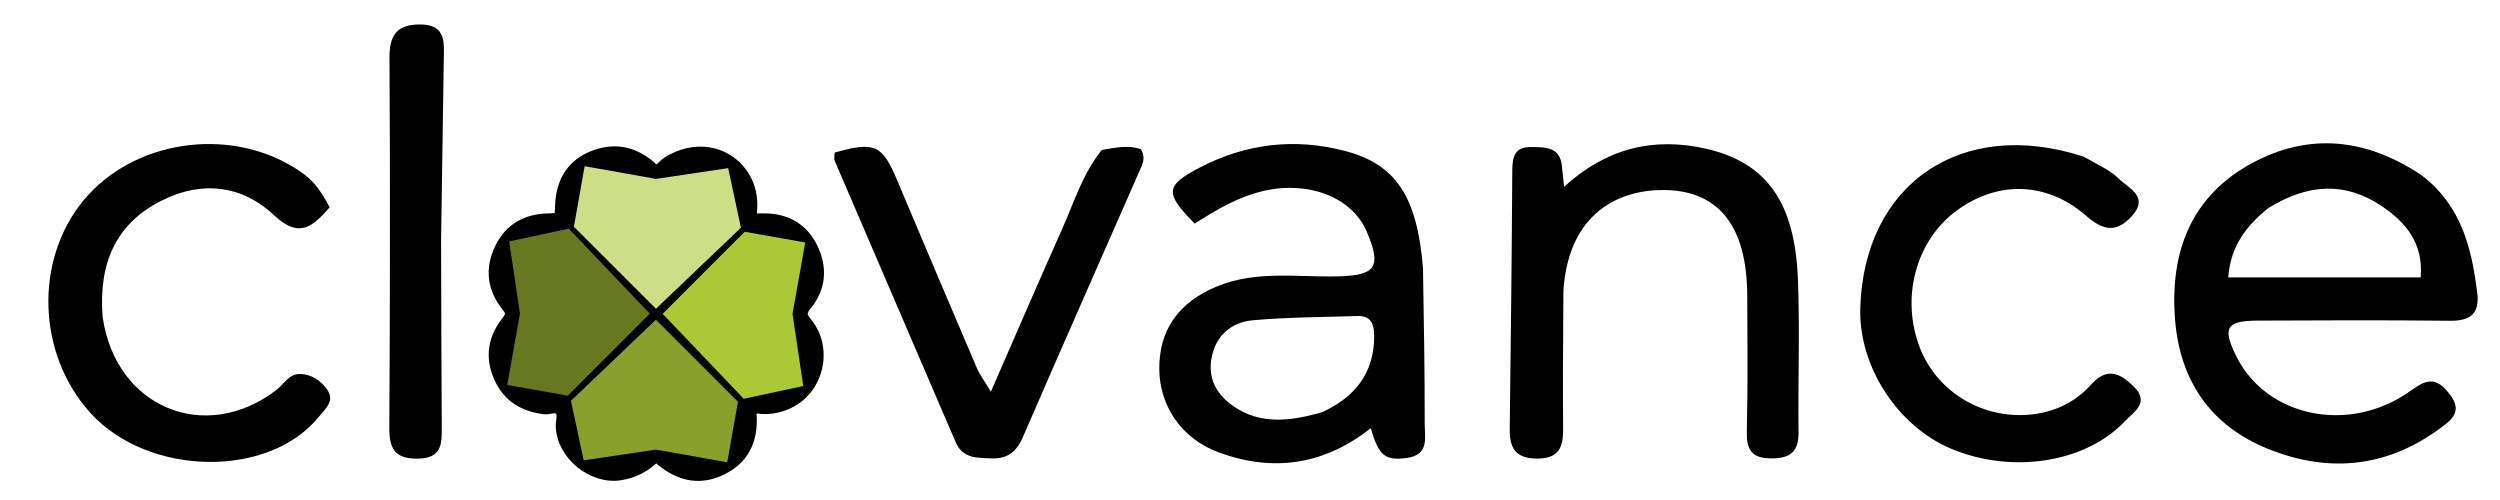
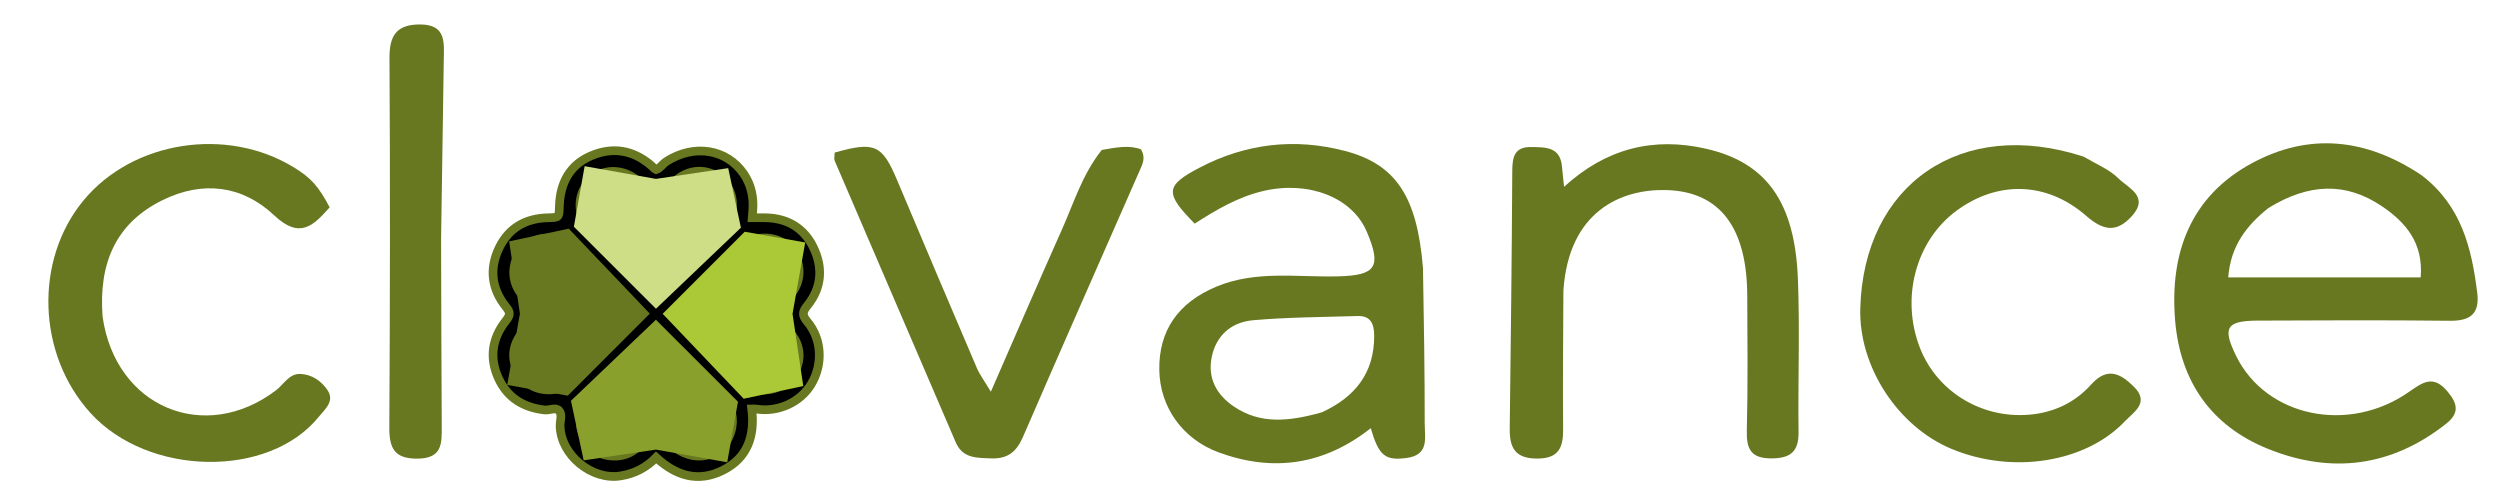
<svg xmlns="http://www.w3.org/2000/svg" viewBox="0 0 110 22" class="h-full w-full" version="1.1" id="svg1">
  <defs id="defs1" />
  <g>
-     <path fill="currentColor" opacity="1" stroke="none" d="m 106.544,7.706 c 1.764,1.346 2.207,3.212 2.454,5.17 0.117,0.925 -0.301,1.249 -1.208,1.238 -2.817,-0.032 -5.634,-0.021 -8.451,-0.007 -1.388,0.007 -1.56,0.31 -0.948,1.557 1.317,2.683 4.957,3.449 7.629,1.562 0.608,-0.429 1.058,-0.724 1.662,-0.01 0.461,0.545 0.543,0.961 -0.057,1.433 -2.397,1.888 -5.037,2.226 -7.826,1.104 -2.521,-1.013 -3.877,-2.99 -4.095,-5.671 -0.239,-2.945 0.674,-5.445 3.392,-6.908 2.5,-1.346 5.004,-1.098 7.447,0.532 m -6.736,1.449 c -0.948,0.76 -1.66,1.656 -1.765,3.05 2.845,0 5.619,0 8.468,0 0.124,-1.52 -0.662,-2.425 -1.707,-3.131 -1.585,-1.071 -3.217,-1.016 -4.996,0.081 z" id="path2" style="stroke-width:0.265" />
-     <path fill="currentColor" opacity="1" stroke="none" d="m 62.611,11.778 c 0.041,2.364 0.078,4.609 0.076,6.853 -5.3e-4,0.615 0.217,1.388 -0.798,1.52 -0.936,0.122 -1.222,-0.085 -1.574,-1.312 -2.039,1.61 -4.28,1.952 -6.692,1.066 -1.59,-0.584 -2.589,-1.993 -2.614,-3.626 -0.027,-1.725 0.823,-2.961 2.508,-3.666 1.737,-0.727 3.563,-0.408 5.354,-0.453 1.674,-0.042 1.932,-0.411 1.261,-1.978 -0.642,-1.499 -2.551,-2.241 -4.536,-1.781 -1.124,0.26 -2.103,0.842 -3.029,1.439 -1.329,-1.345 -1.3,-1.672 0.218,-2.465 2.035,-1.064 4.189,-1.314 6.403,-0.731 2.236,0.588 3.163,2.005 3.422,5.133 m -4.45,6.365 c 1.443,-0.66 2.31,-1.713 2.304,-3.366 -0.002,-0.496 -0.133,-0.889 -0.727,-0.871 -1.537,0.048 -3.078,0.051 -4.608,0.186 -0.946,0.084 -1.632,0.667 -1.819,1.65 -0.176,0.922 0.233,1.639 0.98,2.146 1.155,0.784 2.409,0.666 3.87,0.255 z" id="path3" style="stroke-width:0.265" />
-     <path fill="currentColor" opacity="1" stroke="none" d="m 68.79,12.78 c -0.01,2.103 -0.031,4.084 -0.012,6.065 0.008,0.822 -0.164,1.338 -1.158,1.332 -0.968,-0.006 -1.203,-0.491 -1.192,-1.322 0.048,-3.782 0.091,-7.564 0.112,-11.346 0.004,-0.611 0.104,-1.052 0.834,-1.04 0.632,0.01 1.28,-0.013 1.354,0.867 0.022,0.259 0.053,0.518 0.091,0.883 1.836,-1.679 3.919,-2.212 6.261,-1.672 2.637,0.607 3.895,2.334 4.028,5.732 0.088,2.242 -5.29e-4,4.49 0.028,6.735 0.011,0.861 -0.358,1.153 -1.192,1.155 -0.898,0.002 -1.105,-0.402 -1.084,-1.223 0.05,-1.98 0.027,-3.962 0.019,-5.943 -0.012,-2.958 -1.179,-4.575 -3.559,-4.64 -2.002,-0.054 -4.297,0.941 -4.53,4.418 z" id="path4" style="stroke-width:0.265" />
-     <path fill="currentColor" opacity="1" stroke="none" d="m 91.681,6.894 c 0.58,0.34 1.138,0.565 1.531,0.956 0.429,0.426 1.383,0.794 0.58,1.669 -0.66,0.719 -1.232,0.646 -1.999,-0.022 -1.75,-1.524 -3.913,-1.546 -5.704,-0.228 -1.804,1.327 -2.473,3.864 -1.601,6.064 0.782,1.972 2.837,3.16 4.984,2.894 1.007,-0.125 1.873,-0.566 2.531,-1.301 0.721,-0.805 1.298,-0.492 1.888,0.089 0.714,0.705 -0.017,1.121 -0.392,1.517 -1.736,1.833 -4.956,2.329 -7.626,1.222 -2.365,-0.98 -4.085,-3.617 -4.021,-6.166 0.138,-5.479 4.438,-8.455 9.828,-6.695 z" id="path5" style="stroke-width:0.265" />
-     <path fill="currentColor" opacity="1" stroke="none" d="m 4.514,13.931 c 0.565,4.002 4.505,5.615 7.627,3.244 0.341,-0.259 0.577,-0.735 1.063,-0.722 0.507,0.013 0.936,0.306 1.209,0.717 0.322,0.486 -0.113,0.83 -0.372,1.152 C 11.849,21.058 6.527,20.973 3.983,18.174 1.637,15.594 1.499,11.455 3.672,8.821 c 2.16,-2.619 6.296,-3.27 9.257,-1.457 0.752,0.46 1.085,0.828 1.576,1.759 -0.707,0.795 -1.306,1.422 -2.436,0.356 C 10.663,8.152 8.921,7.94 7.163,8.801 5.091,9.815 4.336,11.585 4.514,13.931 Z" id="path6" style="stroke-width:0.265" />
-     <path fill="currentColor" opacity="1" stroke="none" d="m 48.476,6.598 c 0.653,-0.114 1.217,-0.225 1.728,-0.026 0.221,0.376 0.065,0.651 -0.059,0.934 -1.717,3.908 -3.441,7.814 -5.14,11.73 -0.282,0.65 -0.68,0.965 -1.405,0.933 -0.632,-0.027 -1.241,0.008 -1.55,-0.712 -1.771,-4.125 -3.55,-8.247 -5.319,-12.372 -0.046,-0.108 -0.006,-0.252 -0.006,-0.371 1.761,-0.501 2.091,-0.346 2.747,1.211 1.162,2.757 2.33,5.511 3.507,8.262 0.131,0.306 0.339,0.58 0.618,1.049 1.095,-2.504 2.101,-4.839 3.138,-7.16 0.518,-1.159 0.882,-2.395 1.742,-3.477 z" id="path7" style="stroke-width:0.265" />
-     <path fill="currentColor" opacity="1" stroke="none" d="m 19.408,10.573 c 0.009,2.82 0.012,5.508 0.029,8.195 0.005,0.748 0.02,1.398 -1.052,1.412 -1.024,0.013 -1.26,-0.448 -1.255,-1.37 0.031,-5.419 0.04,-10.839 0.007,-16.259 -0.006,-1.004 0.325,-1.475 1.344,-1.475 1.17,-5.29e-4 1.055,0.818 1.045,1.57 -0.035,2.598 -0.079,5.197 -0.119,7.927 z" id="path8" style="stroke-width:0.265" />
-     <path opacity="1" stroke="currentColor" stroke-width="6" filter="url(#engrosar)" d="m 29.317,7.107 c 1.222,-0.787 2.659,-0.552 3.407,0.543 0.33,0.484 0.442,1.025 0.399,1.604 -0.008,0.104 -0.016,0.209 -0.025,0.327 0.218,0 0.414,-0.004 0.611,7.94e-4 0.945,0.024 1.663,0.454 2.074,1.293 0.435,0.888 0.382,1.781 -0.258,2.569 -0.219,0.27 -0.245,0.423 -0.007,0.706 0.648,0.771 0.698,1.871 0.183,2.743 -0.48,0.812 -1.469,1.261 -2.429,1.105 -0.05,-0.008 -0.103,-0.001 -0.195,-0.001 0.141,1.169 -0.17,2.149 -1.277,2.7 -1.088,0.541 -2.057,0.239 -2.931,-0.567 -0.438,0.45 -0.952,0.711 -1.561,0.81 -1.264,0.206 -2.631,-0.91 -2.664,-2.19 -0.006,-0.23 0.108,-0.509 -0.045,-0.679 -0.15,-0.168 -0.421,-0.008 -0.639,-0.033 -0.923,-0.107 -1.632,-0.531 -2.026,-1.39 -0.415,-0.906 -0.283,-1.768 0.328,-2.539 0.186,-0.235 0.207,-0.353 0.006,-0.601 -0.637,-0.787 -0.752,-1.672 -0.31,-2.593 0.428,-0.891 1.174,-1.309 2.148,-1.333 0.512,-0.013 0.488,-0.005 0.508,-0.534 0.038,-1 0.452,-1.796 1.408,-2.199 0.929,-0.391 1.807,-0.255 2.59,0.399 0.073,0.061 0.141,0.129 0.211,0.193 0.008,0.007 0.019,0.01 0.046,0.023 0.177,-0.059 0.275,-0.24 0.449,-0.356 m 4.768,6.987 c -0.197,-0.288 -0.303,-0.31 -0.036,-0.494 0.096,-0.066 0.337,-0.293 0.432,-0.361 0.671,-0.481 0.872,-1.325 0.487,-2.032 -0.347,-0.636 -1.177,-0.905 -1.915,-0.629 -0.355,0.133 -0.662,0.339 -0.928,0.603 -0.806,0.801 -1.602,1.612 -2.41,2.411 -0.154,0.153 -0.171,0.254 -0.009,0.414 0.822,0.815 1.631,1.642 2.451,2.459 0.33,0.328 0.727,0.546 1.182,0.656 1.022,0.247 2.023,-0.759 1.79,-1.785 -0.133,-0.584 -0.541,-0.916 -1.044,-1.242 m -11.203,2.418 c 0.224,0.298 0.508,0.51 0.876,0.597 0.71,0.168 1.286,-0.14 1.765,-0.592 0.865,-0.815 1.683,-1.68 2.523,-2.522 0.14,-0.14 0.148,-0.244 -0.004,-0.394 -0.802,-0.79 -1.592,-1.592 -2.388,-2.388 -0.282,-0.282 -0.611,-0.496 -0.984,-0.633 -0.778,-0.287 -1.587,0.025 -1.914,0.73 -0.35,0.755 -0.089,1.581 0.636,2.007 0.561,0.33 0.572,0.642 0.017,0.969 -0.647,0.38 -1.153,1.288 -0.526,2.227 m 6.831,3.183 c 1.004,0.764 2.279,0.304 2.493,-0.91 0.093,-0.526 -0.096,-0.997 -0.436,-1.382 -0.851,-0.961 -1.789,-1.839 -2.695,-2.747 -0.172,-0.173 -0.298,-0.123 -0.451,0.032 -0.722,0.733 -1.459,1.451 -2.177,2.187 -0.394,0.403 -0.751,0.834 -0.881,1.411 -0.175,0.774 0.39,1.636 1.171,1.757 0.748,0.116 1.301,-0.173 1.73,-0.902 0.25,-0.426 0.56,-0.431 0.812,-0.007 0.114,0.192 0.227,0.384 0.435,0.56 m -3.327,-9.04 c 0.747,0.754 1.497,1.505 2.237,2.266 0.165,0.17 0.29,0.215 0.472,0.029 0.854,-0.872 1.72,-1.732 2.571,-2.607 0.318,-0.327 0.522,-0.729 0.559,-1.188 0.059,-0.731 -0.345,-1.33 -1.013,-1.552 -0.628,-0.209 -1.338,0.054 -1.754,0.65 -0.526,0.753 -0.668,0.753 -1.16,-0.006 -0.369,-0.569 -1.118,-0.841 -1.76,-0.64 -0.625,0.196 -1.051,0.802 -1.02,1.492 0.029,0.639 0.404,1.1 0.868,1.556 z" style="fill:currentColor;stroke-width:0.382" id="path9-8" />
+     <path fill="#677821" opacity="1" stroke="none" d="m 106.544,7.706 c 1.764,1.346 2.207,3.212 2.454,5.17 0.117,0.925 -0.301,1.249 -1.208,1.238 -2.817,-0.032 -5.634,-0.021 -8.451,-0.007 -1.388,0.007 -1.56,0.31 -0.948,1.557 1.317,2.683 4.957,3.449 7.629,1.562 0.608,-0.429 1.058,-0.724 1.662,-0.01 0.461,0.545 0.543,0.961 -0.057,1.433 -2.397,1.888 -5.037,2.226 -7.826,1.104 -2.521,-1.013 -3.877,-2.99 -4.095,-5.671 -0.239,-2.945 0.674,-5.445 3.392,-6.908 2.5,-1.346 5.004,-1.098 7.447,0.532 m -6.736,1.449 c -0.948,0.76 -1.66,1.656 -1.765,3.05 2.845,0 5.619,0 8.468,0 0.124,-1.52 -0.662,-2.425 -1.707,-3.131 -1.585,-1.071 -3.217,-1.016 -4.996,0.081 z" id="path2" style="stroke-width:0.265" />
+     <path fill="#677821" opacity="1" stroke="none" d="m 62.611,11.778 c 0.041,2.364 0.078,4.609 0.076,6.853 -5.3e-4,0.615 0.217,1.388 -0.798,1.52 -0.936,0.122 -1.222,-0.085 -1.574,-1.312 -2.039,1.61 -4.28,1.952 -6.692,1.066 -1.59,-0.584 -2.589,-1.993 -2.614,-3.626 -0.027,-1.725 0.823,-2.961 2.508,-3.666 1.737,-0.727 3.563,-0.408 5.354,-0.453 1.674,-0.042 1.932,-0.411 1.261,-1.978 -0.642,-1.499 -2.551,-2.241 -4.536,-1.781 -1.124,0.26 -2.103,0.842 -3.029,1.439 -1.329,-1.345 -1.3,-1.672 0.218,-2.465 2.035,-1.064 4.189,-1.314 6.403,-0.731 2.236,0.588 3.163,2.005 3.422,5.133 m -4.45,6.365 c 1.443,-0.66 2.31,-1.713 2.304,-3.366 -0.002,-0.496 -0.133,-0.889 -0.727,-0.871 -1.537,0.048 -3.078,0.051 -4.608,0.186 -0.946,0.084 -1.632,0.667 -1.819,1.65 -0.176,0.922 0.233,1.639 0.98,2.146 1.155,0.784 2.409,0.666 3.87,0.255 z" id="path3" style="stroke-width:0.265" />
+     <path fill="#677821" opacity="1" stroke="none" d="m 68.79,12.78 c -0.01,2.103 -0.031,4.084 -0.012,6.065 0.008,0.822 -0.164,1.338 -1.158,1.332 -0.968,-0.006 -1.203,-0.491 -1.192,-1.322 0.048,-3.782 0.091,-7.564 0.112,-11.346 0.004,-0.611 0.104,-1.052 0.834,-1.04 0.632,0.01 1.28,-0.013 1.354,0.867 0.022,0.259 0.053,0.518 0.091,0.883 1.836,-1.679 3.919,-2.212 6.261,-1.672 2.637,0.607 3.895,2.334 4.028,5.732 0.088,2.242 -5.29e-4,4.49 0.028,6.735 0.011,0.861 -0.358,1.153 -1.192,1.155 -0.898,0.002 -1.105,-0.402 -1.084,-1.223 0.05,-1.98 0.027,-3.962 0.019,-5.943 -0.012,-2.958 -1.179,-4.575 -3.559,-4.64 -2.002,-0.054 -4.297,0.941 -4.53,4.418 z" id="path4" style="stroke-width:0.265" />
+     <path fill="#677821" opacity="1" stroke="none" d="m 91.681,6.894 c 0.58,0.34 1.138,0.565 1.531,0.956 0.429,0.426 1.383,0.794 0.58,1.669 -0.66,0.719 -1.232,0.646 -1.999,-0.022 -1.75,-1.524 -3.913,-1.546 -5.704,-0.228 -1.804,1.327 -2.473,3.864 -1.601,6.064 0.782,1.972 2.837,3.16 4.984,2.894 1.007,-0.125 1.873,-0.566 2.531,-1.301 0.721,-0.805 1.298,-0.492 1.888,0.089 0.714,0.705 -0.017,1.121 -0.392,1.517 -1.736,1.833 -4.956,2.329 -7.626,1.222 -2.365,-0.98 -4.085,-3.617 -4.021,-6.166 0.138,-5.479 4.438,-8.455 9.828,-6.695 z" id="path5" style="stroke-width:0.265" />
+     <path fill="#677821" opacity="1" stroke="none" d="m 4.514,13.931 c 0.565,4.002 4.505,5.615 7.627,3.244 0.341,-0.259 0.577,-0.735 1.063,-0.722 0.507,0.013 0.936,0.306 1.209,0.717 0.322,0.486 -0.113,0.83 -0.372,1.152 C 11.849,21.058 6.527,20.973 3.983,18.174 1.637,15.594 1.499,11.455 3.672,8.821 c 2.16,-2.619 6.296,-3.27 9.257,-1.457 0.752,0.46 1.085,0.828 1.576,1.759 -0.707,0.795 -1.306,1.422 -2.436,0.356 C 10.663,8.152 8.921,7.94 7.163,8.801 5.091,9.815 4.336,11.585 4.514,13.931 Z" id="path6" style="stroke-width:0.265" />
+     <path fill="#677821" opacity="1" stroke="none" d="m 48.476,6.598 c 0.653,-0.114 1.217,-0.225 1.728,-0.026 0.221,0.376 0.065,0.651 -0.059,0.934 -1.717,3.908 -3.441,7.814 -5.14,11.73 -0.282,0.65 -0.68,0.965 -1.405,0.933 -0.632,-0.027 -1.241,0.008 -1.55,-0.712 -1.771,-4.125 -3.55,-8.247 -5.319,-12.372 -0.046,-0.108 -0.006,-0.252 -0.006,-0.371 1.761,-0.501 2.091,-0.346 2.747,1.211 1.162,2.757 2.33,5.511 3.507,8.262 0.131,0.306 0.339,0.58 0.618,1.049 1.095,-2.504 2.101,-4.839 3.138,-7.16 0.518,-1.159 0.882,-2.395 1.742,-3.477 z" id="path7" style="stroke-width:0.265" />
+     <path fill="#677821" opacity="1" stroke="none" d="m 19.408,10.573 c 0.009,2.82 0.012,5.508 0.029,8.195 0.005,0.748 0.02,1.398 -1.052,1.412 -1.024,0.013 -1.26,-0.448 -1.255,-1.37 0.031,-5.419 0.04,-10.839 0.007,-16.259 -0.006,-1.004 0.325,-1.475 1.344,-1.475 1.17,-5.29e-4 1.055,0.818 1.045,1.57 -0.035,2.598 -0.079,5.197 -0.119,7.927 z" id="path8" style="stroke-width:0.265" />
+     <path opacity="1" stroke="#677821" stroke-width="6" filter="url(#engrosar)" d="m 29.317,7.107 c 1.222,-0.787 2.659,-0.552 3.407,0.543 0.33,0.484 0.442,1.025 0.399,1.604 -0.008,0.104 -0.016,0.209 -0.025,0.327 0.218,0 0.414,-0.004 0.611,7.94e-4 0.945,0.024 1.663,0.454 2.074,1.293 0.435,0.888 0.382,1.781 -0.258,2.569 -0.219,0.27 -0.245,0.423 -0.007,0.706 0.648,0.771 0.698,1.871 0.183,2.743 -0.48,0.812 -1.469,1.261 -2.429,1.105 -0.05,-0.008 -0.103,-0.001 -0.195,-0.001 0.141,1.169 -0.17,2.149 -1.277,2.7 -1.088,0.541 -2.057,0.239 -2.931,-0.567 -0.438,0.45 -0.952,0.711 -1.561,0.81 -1.264,0.206 -2.631,-0.91 -2.664,-2.19 -0.006,-0.23 0.108,-0.509 -0.045,-0.679 -0.15,-0.168 -0.421,-0.008 -0.639,-0.033 -0.923,-0.107 -1.632,-0.531 -2.026,-1.39 -0.415,-0.906 -0.283,-1.768 0.328,-2.539 0.186,-0.235 0.207,-0.353 0.006,-0.601 -0.637,-0.787 -0.752,-1.672 -0.31,-2.593 0.428,-0.891 1.174,-1.309 2.148,-1.333 0.512,-0.013 0.488,-0.005 0.508,-0.534 0.038,-1 0.452,-1.796 1.408,-2.199 0.929,-0.391 1.807,-0.255 2.59,0.399 0.073,0.061 0.141,0.129 0.211,0.193 0.008,0.007 0.019,0.01 0.046,0.023 0.177,-0.059 0.275,-0.24 0.449,-0.356 m 4.768,6.987 c -0.197,-0.288 -0.303,-0.31 -0.036,-0.494 0.096,-0.066 0.337,-0.293 0.432,-0.361 0.671,-0.481 0.872,-1.325 0.487,-2.032 -0.347,-0.636 -1.177,-0.905 -1.915,-0.629 -0.355,0.133 -0.662,0.339 -0.928,0.603 -0.806,0.801 -1.602,1.612 -2.41,2.411 -0.154,0.153 -0.171,0.254 -0.009,0.414 0.822,0.815 1.631,1.642 2.451,2.459 0.33,0.328 0.727,0.546 1.182,0.656 1.022,0.247 2.023,-0.759 1.79,-1.785 -0.133,-0.584 -0.541,-0.916 -1.044,-1.242 m -11.203,2.418 c 0.224,0.298 0.508,0.51 0.876,0.597 0.71,0.168 1.286,-0.14 1.765,-0.592 0.865,-0.815 1.683,-1.68 2.523,-2.522 0.14,-0.14 0.148,-0.244 -0.004,-0.394 -0.802,-0.79 -1.592,-1.592 -2.388,-2.388 -0.282,-0.282 -0.611,-0.496 -0.984,-0.633 -0.778,-0.287 -1.587,0.025 -1.914,0.73 -0.35,0.755 -0.089,1.581 0.636,2.007 0.561,0.33 0.572,0.642 0.017,0.969 -0.647,0.38 -1.153,1.288 -0.526,2.227 m 6.831,3.183 c 1.004,0.764 2.279,0.304 2.493,-0.91 0.093,-0.526 -0.096,-0.997 -0.436,-1.382 -0.851,-0.961 -1.789,-1.839 -2.695,-2.747 -0.172,-0.173 -0.298,-0.123 -0.451,0.032 -0.722,0.733 -1.459,1.451 -2.177,2.187 -0.394,0.403 -0.751,0.834 -0.881,1.411 -0.175,0.774 0.39,1.636 1.171,1.757 0.748,0.116 1.301,-0.173 1.73,-0.902 0.25,-0.426 0.56,-0.431 0.812,-0.007 0.114,0.192 0.227,0.384 0.435,0.56 m -3.327,-9.04 c 0.747,0.754 1.497,1.505 2.237,2.266 0.165,0.17 0.29,0.215 0.472,0.029 0.854,-0.872 1.72,-1.732 2.571,-2.607 0.318,-0.327 0.522,-0.729 0.559,-1.188 0.059,-0.731 -0.345,-1.33 -1.013,-1.552 -0.628,-0.209 -1.338,0.054 -1.754,0.65 -0.526,0.753 -0.668,0.753 -1.16,-0.006 -0.369,-0.569 -1.118,-0.841 -1.76,-0.64 -0.625,0.196 -1.051,0.802 -1.02,1.492 0.029,0.639 0.404,1.1 0.868,1.556 z" style="fill:currentColor;stroke-width:0.382" id="path9-8" />
    <path style="fill:#cdde87;stroke-width:0.064" d="m 25.251,9.976 0.473,-2.664 3.137,0.559 3.18,-0.473 0.559,2.621 -3.738,3.566 z" id="path15-8" />
    <path style="fill:#89a02c;stroke-width:0.064" d="m 32.471,17.677 -0.473,2.664 -3.137,-0.559 -3.18,0.473 -0.559,-2.621 3.738,-3.566 z" id="path15-0-2" />
    <path style="fill:#677821;stroke-width:0.064" d="m 24.982,17.41 -2.664,-0.473 0.559,-3.137 -0.473,-3.18 2.621,-0.559 3.566,3.738 z" id="path15-9-4" />
    <path style="fill:#abc837;stroke-width:0.064" d="m 32.766,10.196 2.664,0.473 -0.559,3.137 0.473,3.18 -2.621,0.559 -3.566,-3.738 z" id="path15-4-5" />
  </g>
</svg>
